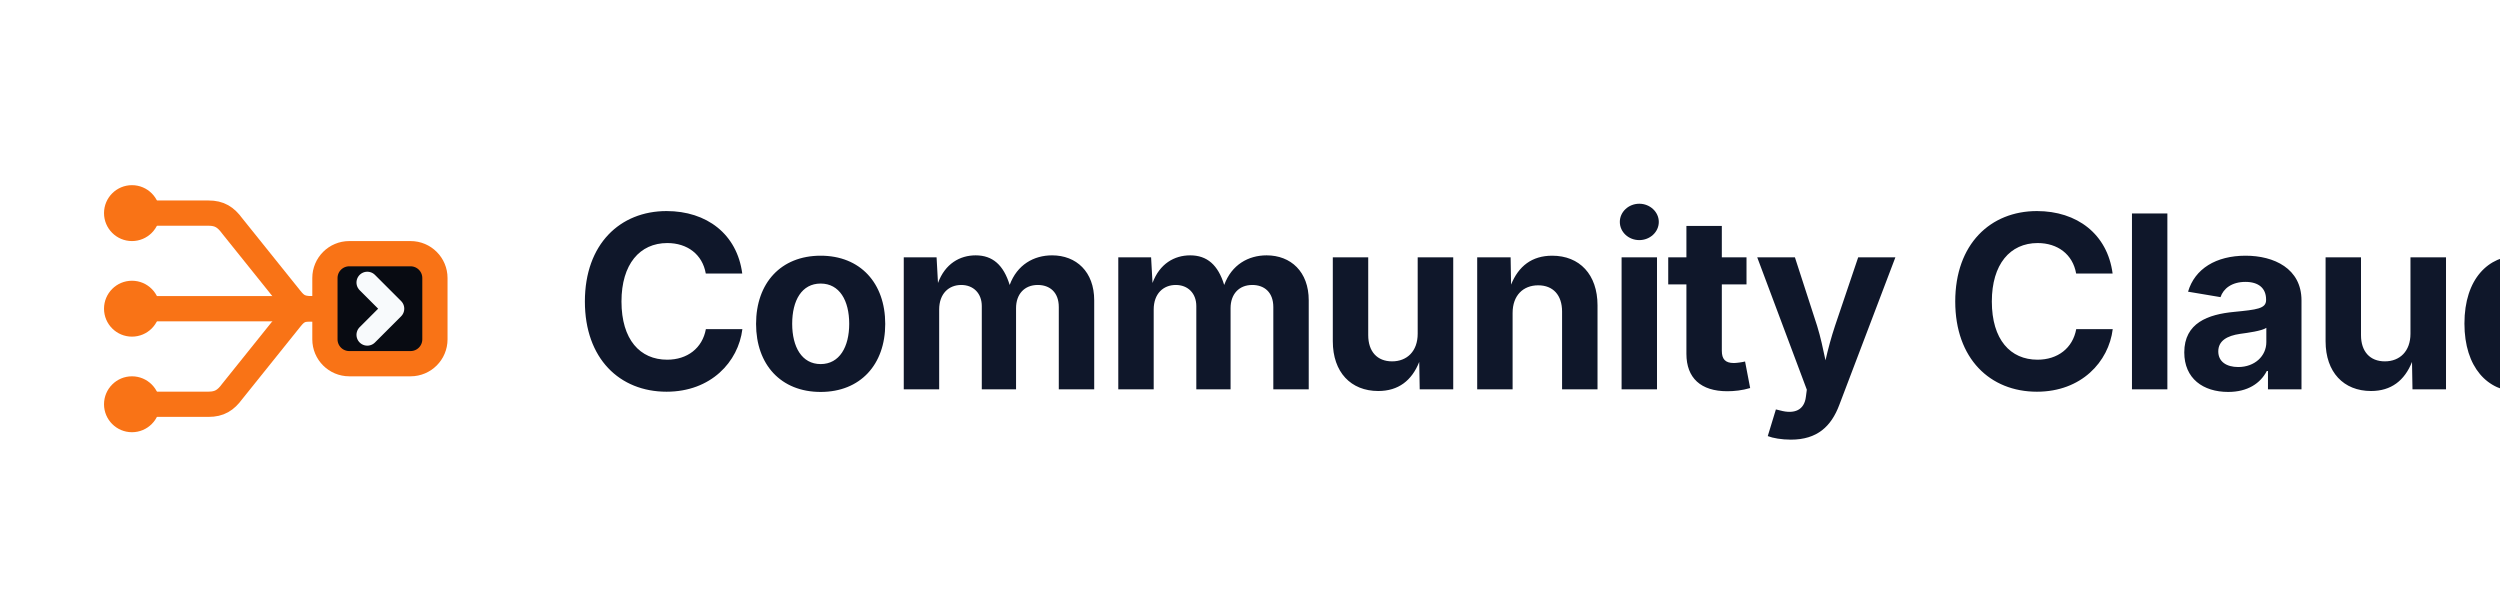
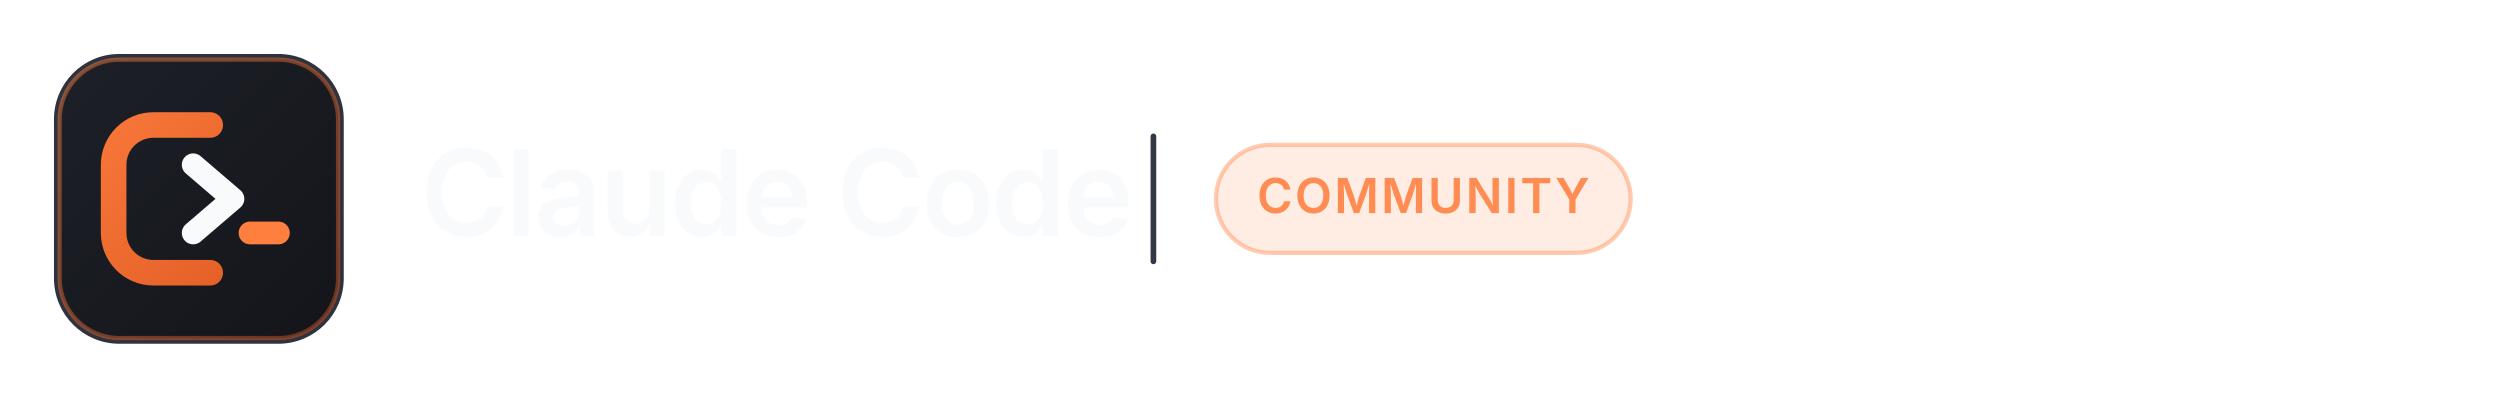
- <svg xmlns="http://www.w3.org/2000/svg" width="1220" height="300" viewBox="0 0 1220 300" role="img" aria-labelledby="title">
-   <g transform="translate(16 38) scale(.22)">
-     <g fill="none" stroke="#f97316" stroke-linecap="round" stroke-linejoin="round" stroke-width="56">
-       <path d="M220 300h170c24 0 38 9 52 28l130 162c12 15 22 22 46 22h48" />
-       <path d="M220 512h446" />
-       <path d="M220 724h170c24 0 38-9 52-28l130-162c12-15 22-22 46-22h48" />
-     </g>
-     <g fill="#f97316">
-       <circle cx="220" cy="300" r="62" />
-       <circle cx="220" cy="512" r="62" />
-       <circle cx="220" cy="724" r="62" />
-     </g>
-     <rect x="648" y="390" width="244" height="244" rx="54" fill="#080b12" stroke="#f97316" stroke-width="56" />
-     <path d="m742 454 58 58-58 58" fill="none" stroke="#f8fafc" stroke-linecap="round" stroke-linejoin="round" stroke-width="48" />
-   </g>
-   <text x="280" y="190" fill="#0f172a" font-family="Inter, ui-sans-serif, system-ui, -apple-system, BlinkMacSystemFont, Segoe UI, sans-serif" font-size="118" font-weight="700" letter-spacing="-3">Community Claude Code</text>
+ <svg xmlns="http://www.w3.org/2000/svg" viewBox="0 0 880 140" width="880" height="140" fill="none">
+   <defs>
+     <linearGradient id="brandGrad" x1="20" y1="20" x2="120" y2="120" gradientUnits="userSpaceOnUse">
+       <stop offset="0%" stop-color="#FF7F3F" />
+       <stop offset="100%" stop-color="#D9531E" />
+     </linearGradient>
+     <linearGradient id="surfaceGrad" x1="20" y1="20" x2="120" y2="120" gradientUnits="userSpaceOnUse">
+       <stop offset="0%" stop-color="#1E2028" />
+       <stop offset="100%" stop-color="#13151A" />
+     </linearGradient>
+   </defs>
+   <rect x="20" y="20" width="100" height="100" rx="22" fill="url(#surfaceGrad)" stroke="#2E323E" stroke-width="2" />
+   <rect x="21" y="21" width="98" height="98" rx="21" stroke="url(#brandGrad)" stroke-opacity="0.45" stroke-width="1.5" />
+   <path d="M74 44H54C46.268 44 40 50.268 40 58V82C40 89.732 46.268 96 54 96H74" stroke="url(#brandGrad)" stroke-width="9" stroke-linecap="round" />
+   <path d="M68 58L82 70L68 82" stroke="#F8FAFC" stroke-width="8" stroke-linecap="round" stroke-linejoin="round" />
+   <line x1="88" y1="82" x2="98" y2="82" stroke="#FF7F3F" stroke-width="8" stroke-linecap="round" />
+   <text x="148" y="83" fill="#F8FAFC" font-family="-apple-system, BlinkMacSystemFont, 'Inter', 'Segoe UI', Roboto, Helvetica, Arial, sans-serif" font-size="42" font-weight="600" letter-spacing="-1">
+     Claude Code
+   </text>
+   <line x1="406" y1="48" x2="406" y2="92" stroke="#333846" stroke-width="2" stroke-linecap="round" />
+   <rect x="428" y="51" width="146" height="38" rx="19" fill="#FF7F3F" fill-opacity="0.14" stroke="#FF7F3F" stroke-opacity="0.4" stroke-width="1.5" />
+   <text x="501" y="75" text-anchor="middle" fill="#FF8C52" font-family="-apple-system, BlinkMacSystemFont, 'Inter', 'Segoe UI', Roboto, Helvetica, Arial, sans-serif" font-size="17" font-weight="600" letter-spacing="0.8">
+     COMMUNITY
+   </text>
</svg>
